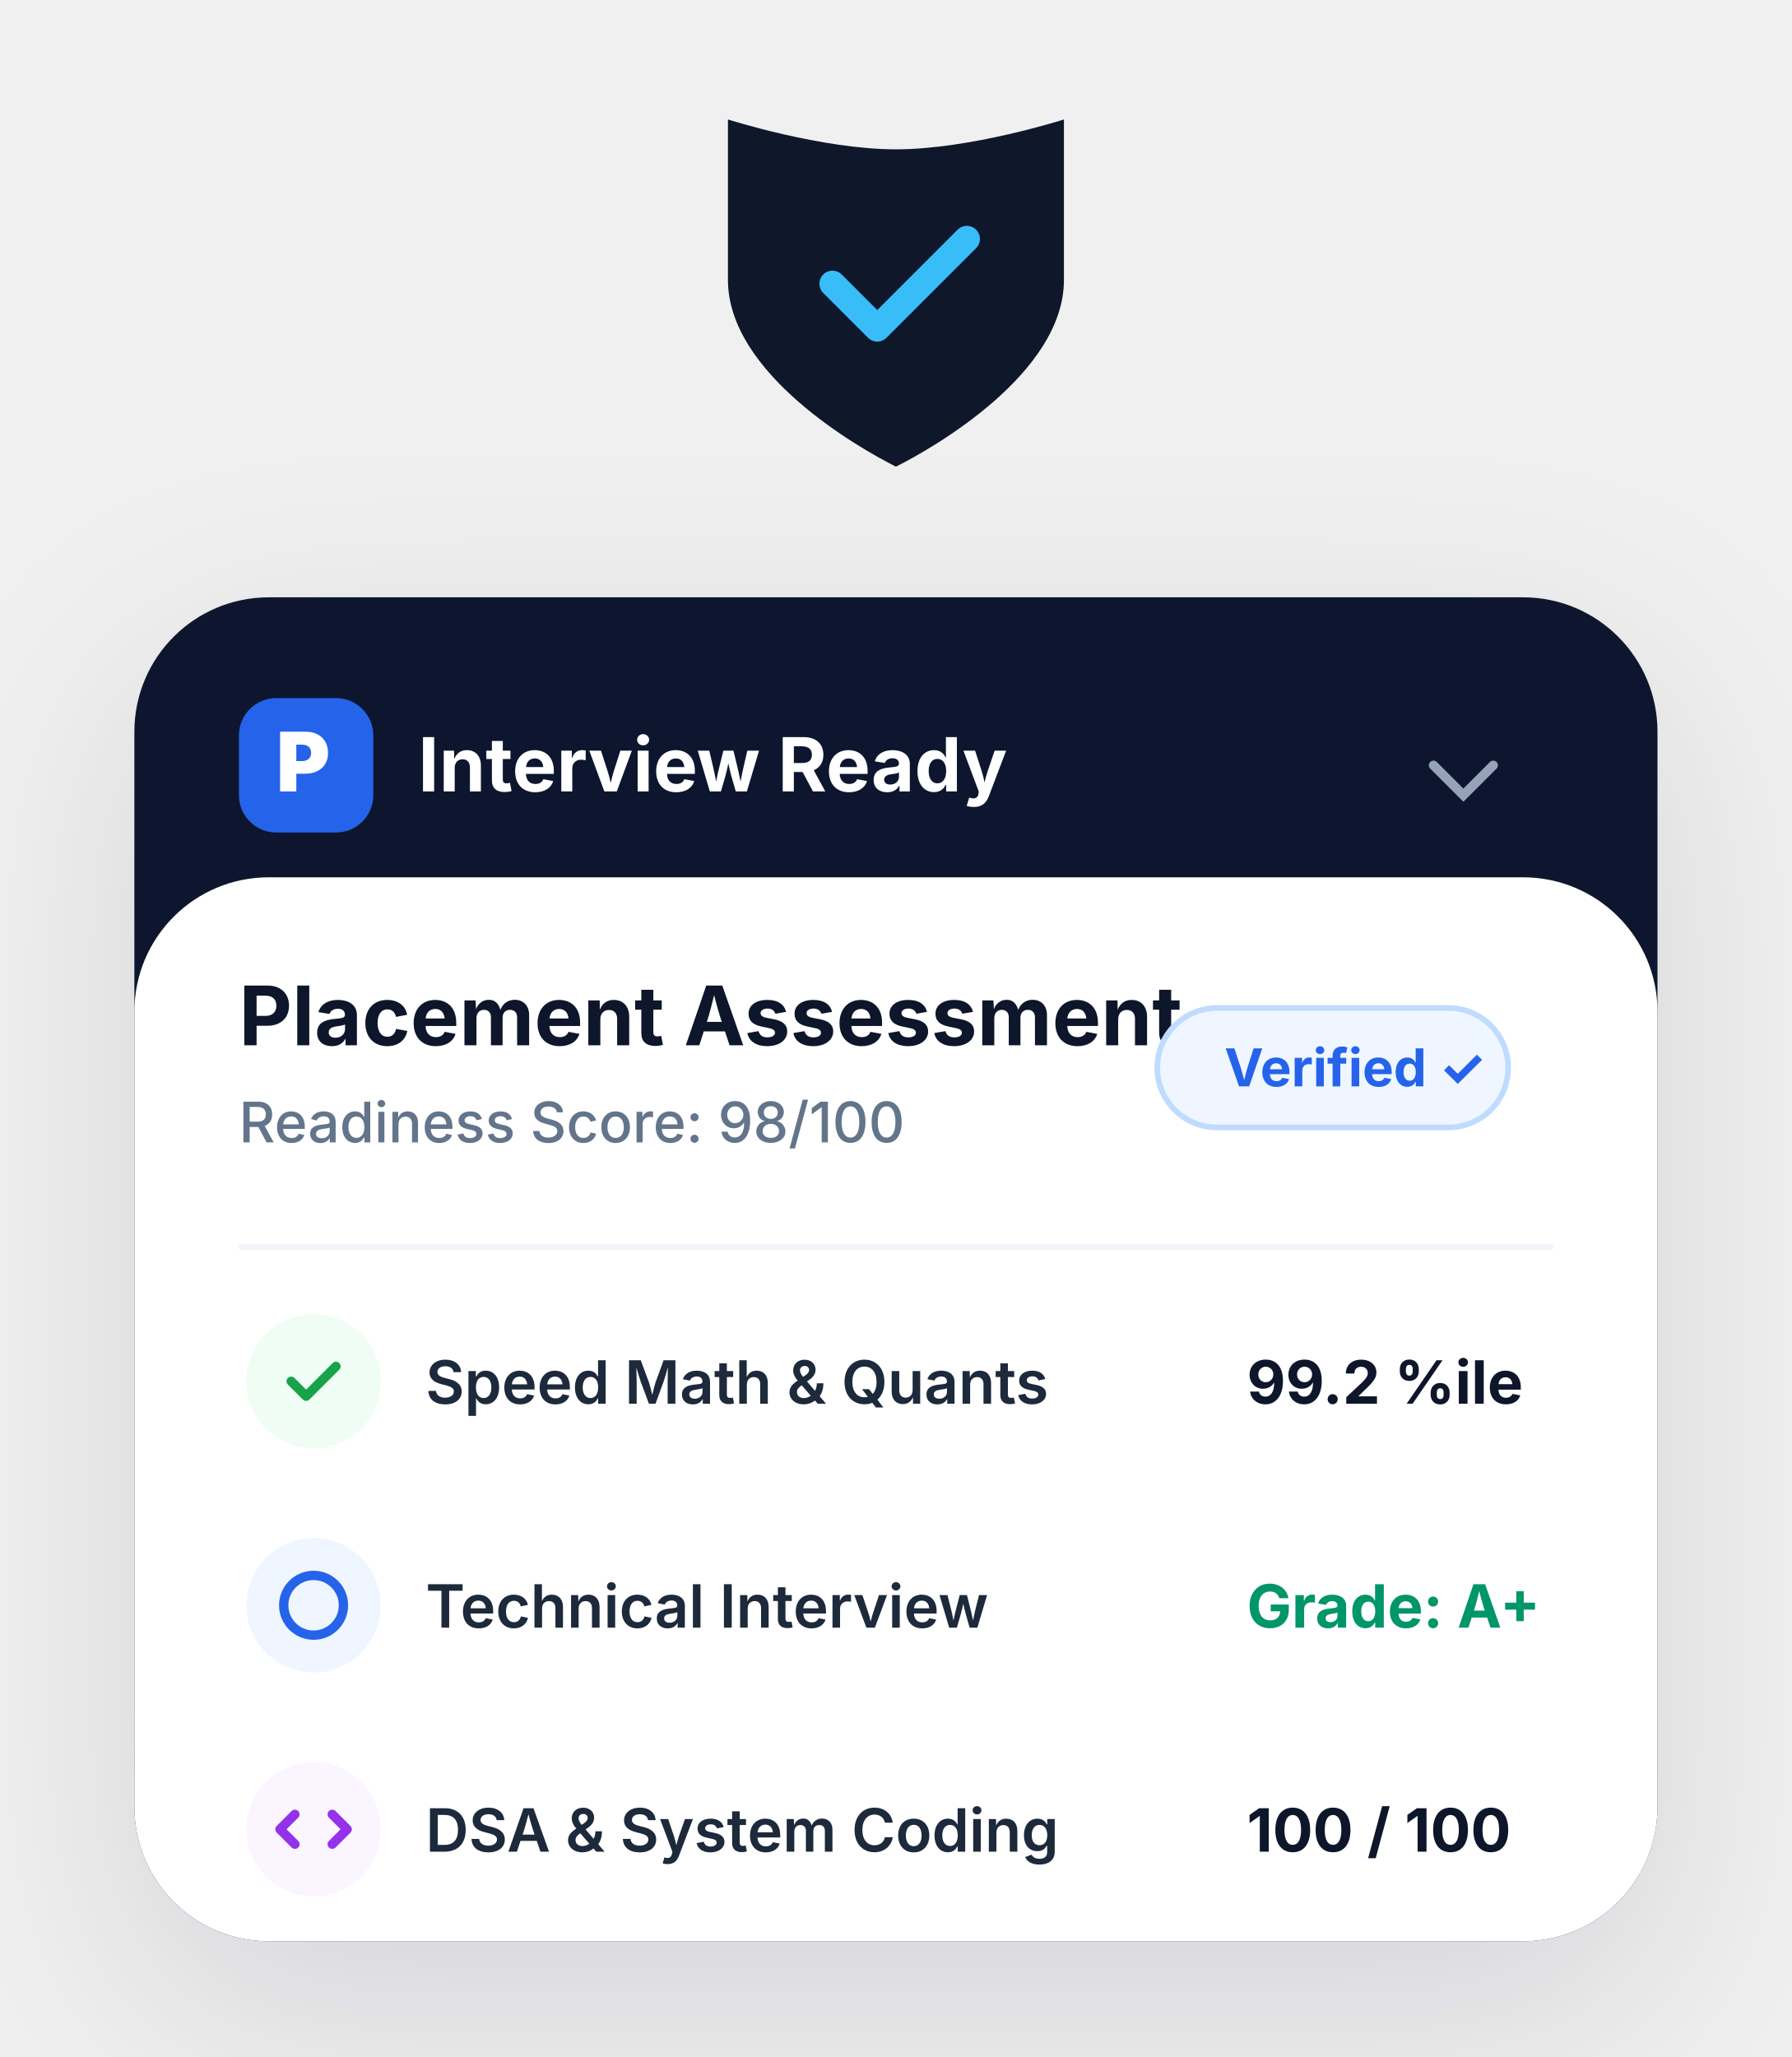
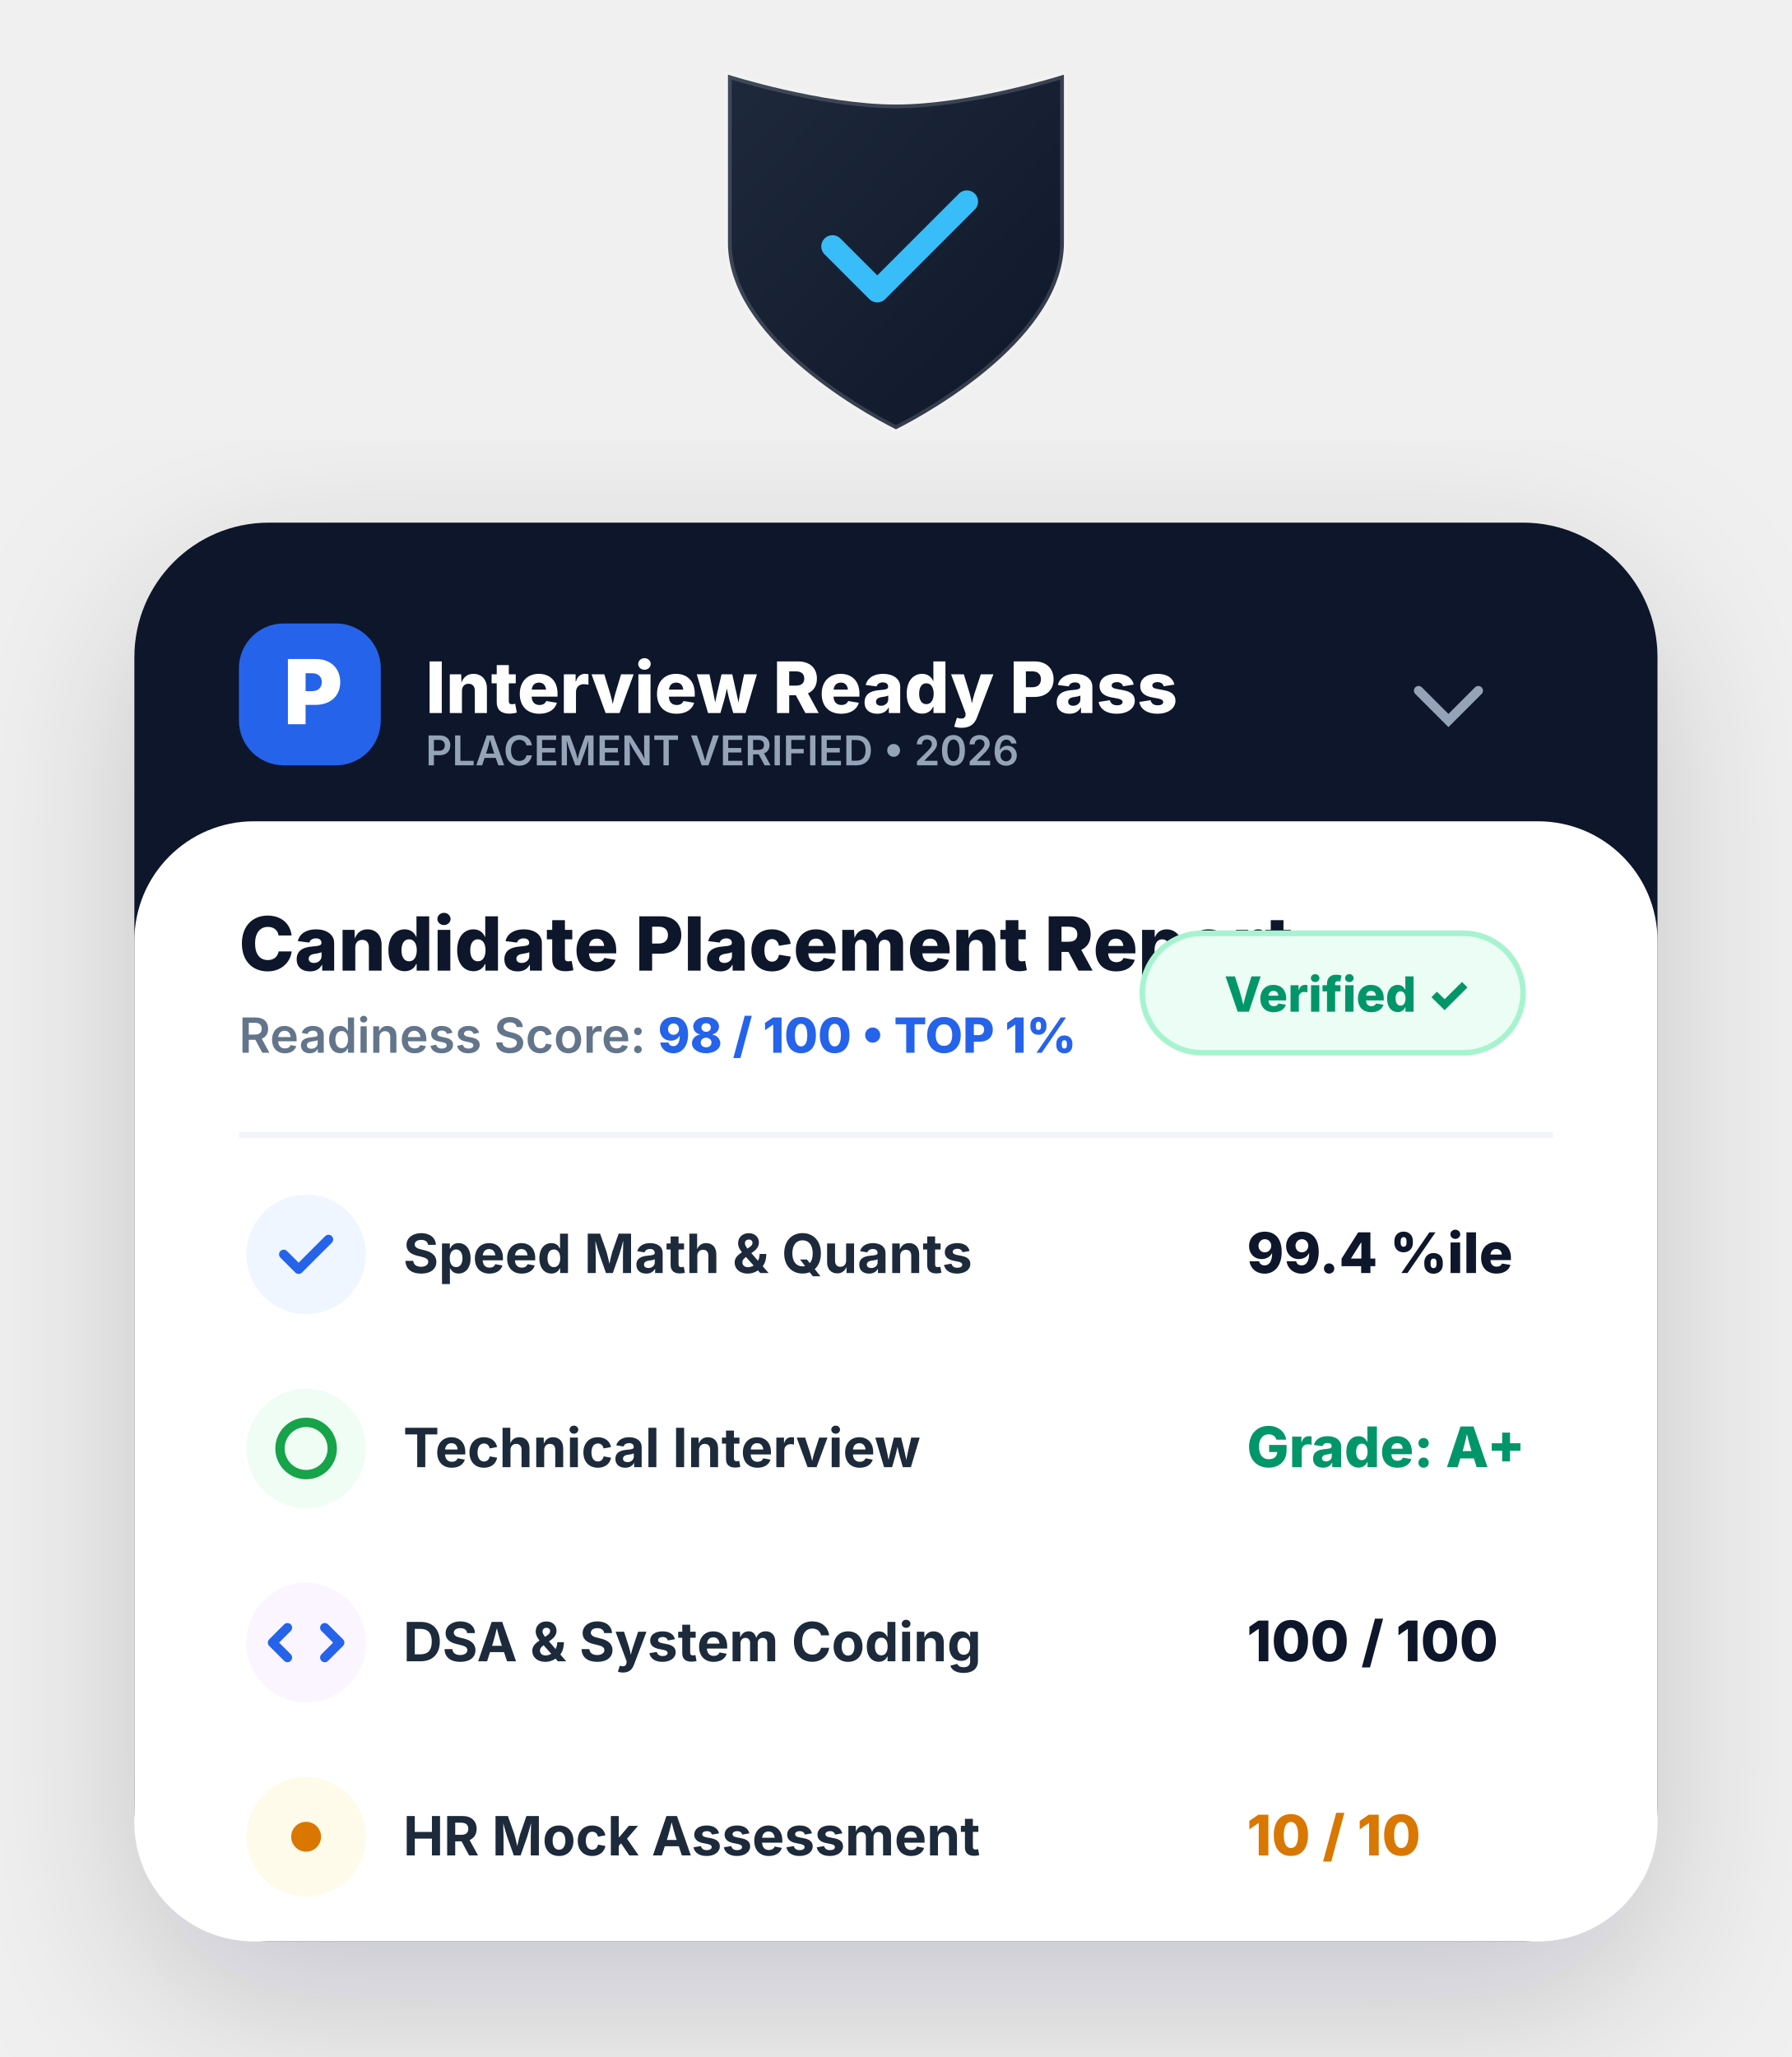
<svg xmlns="http://www.w3.org/2000/svg" viewBox="0 0 480 551" width="480" height="551" fill="none">
  <defs>
-     <filter id="shieldShadow" x="0" y="0" width="480" height="551" filterUnits="userSpaceOnUse" color-interpolation-filters="sRGB">
-       <feDropShadow dx="0" dy="20" stdDeviation="30" flood-color="rgba(15, 23, 42, 0.12)" />
+     <filter id="cardShadow" x="-10%" y="-10%" width="120%" height="120%">
+       <feDropShadow dx="0" dy="16" stdDeviation="24" flood-color="rgba(15, 23, 42, 0.18)" />
    </filter>
-     <linearGradient id="shieldBg" x1="0" y1="0" x2="0" y2="1">
-       <stop offset="0%" stop-color="#0A192F" />
-       <stop offset="100%" stop-color="#1E3A8A" />
+     <linearGradient id="shieldGrad" x1="0%" y1="0%" x2="100%" y2="100%">
+       <stop offset="0%" stop-color="#1E293B" />
+       <stop offset="100%" stop-color="#0F172A" />
    </linearGradient>
  </defs>
-   <g transform="translate(195, 30)">
-     <path d="M45 10C65 10 90 2 90 2V45C90 70 55 90 45 95C35 90 0 70 0 45V2C0 2 25 10 45 10Z" fill="#0F172A" />
-     <path d="M28 46L40 58L64 34" stroke="#38BDF8" stroke-width="7" stroke-linecap="round" stroke-linejoin="round" />
+   <g transform="translate(195, 20)">
+     <path d="M45 8C65 8 90 0 90 0V45C90 70 55 90 45 95C35 90 0 70 0 45V0C0 0 25 8 45 8Z" fill="url(#shieldGrad)" />
+     <path d="M45 8C65 8 90 0 90 0V45C90 70 55 90 45 95C35 90 0 70 0 45V0C0 0 25 8 45 8Z" stroke="rgba(255,255,255,0.15)" stroke-width="2" />
+     <path d="M28 46L40 58L64 34" stroke="#38BDF8" stroke-width="6" stroke-linecap="round" stroke-linejoin="round" />
  </g>
-   <g filter="url(#shieldShadow)">
-     <rect x="36" y="160" width="408" height="360" rx="36" fill="#0A192F" />
-     <g transform="translate(64, 185)">
-       <rect x="0" y="2" width="36" height="36" rx="10" fill="#2563EB" />
-       <text x="10" y="27" fill="#FFFFFF" font-family="-apple-system, BlinkMacSystemFont, sans-serif" font-size="22" font-weight="900">P</text>
-       <text x="48" y="27" fill="#FFFFFF" font-family="-apple-system, BlinkMacSystemFont, 'Inter', sans-serif" font-size="20" font-weight="700">Interview Ready</text>
-       <path d="M320 20L328 28L336 20" stroke="#94A3B8" stroke-width="2.5" stroke-linecap="round" />
+   <g filter="url(#cardShadow)">
+     <rect x="36" y="140" width="408" height="380" rx="36" fill="#0F172A" />
+     <g transform="translate(64, 165)">
+       <rect x="0" y="2" width="38" height="38" rx="12" fill="#2563EB" />
+       <text x="12" y="29" fill="#FFFFFF" font-family="'Outfit', 'Inter', sans-serif" font-size="24" font-weight="900">P</text>
+       <text x="50" y="26" fill="#FFFFFF" font-family="'Inter', sans-serif" font-size="19" font-weight="800">Interview Ready Pass</text>
+       <text x="50" y="40" fill="#94A3B8" font-family="'Inter', sans-serif" font-size="11" font-weight="600">PLACEMENT VERIFIED • 2026</text>
+       <path d="M316 20L324 28L332 20" stroke="#94A3B8" stroke-width="2.5" stroke-linecap="round" />
    </g>
-     <rect x="36" y="235" width="408" height="285" rx="36" fill="#FFFFFF" />
-     <text x="64" y="280" fill="#0F172A" font-family="-apple-system, BlinkMacSystemFont, 'Inter', sans-serif" font-size="22" font-weight="700">Placement Assessment</text>
-     <text x="64" y="306" fill="#64748B" font-family="-apple-system, BlinkMacSystemFont, 'Inter', sans-serif" font-size="15" font-weight="500">Readiness Score: 98/100</text>
-     <rect x="310" y="270" width="94" height="32" rx="16" fill="#EFF6FF" stroke="#BFDBFE" stroke-width="1.5" />
-     <text x="328" y="291" fill="#2563EB" font-family="-apple-system, BlinkMacSystemFont, 'Inter', sans-serif" font-size="14" font-weight="700">Verified ✓</text>
-     <line x1="64" y1="334" x2="416" y2="334" stroke="#F1F5F9" stroke-width="1.5" />
-     <g transform="translate(64, 350)">
-       <circle cx="20" cy="20" r="18" fill="#F0FDF4" />
-       <path d="M14 20L18 24L26 16" stroke="#16A34A" stroke-width="2.5" stroke-linecap="round" stroke-linejoin="round" />
-       <text x="50" y="26" fill="#1E293B" font-family="-apple-system, BlinkMacSystemFont, 'Inter', sans-serif" font-size="16" font-weight="600">Speed Math &amp; Quants</text>
-       <text x="270" y="26" fill="#0F172A" font-family="-apple-system, BlinkMacSystemFont, 'Inter', sans-serif" font-size="16" font-weight="700">99.2 %ile</text>
+     <rect x="36" y="220" width="408" height="300" rx="32" fill="#FFFFFF" />
+     <text x="64" y="260" fill="#0F172A" font-family="'Inter', sans-serif" font-size="20" font-weight="800">Candidate Placement Report</text>
+     <text x="64" y="282" fill="#64748B" font-family="'Inter', sans-serif" font-size="13" font-weight="600">Readiness Score: <tspan fill="#2563EB" font-weight="800">98 / 100 • TOP 1%</tspan>
+     </text>
+     <rect x="306" y="250" width="102" height="32" rx="16" fill="#ECFDF5" stroke="#A7F3D0" stroke-width="1.5" />
+     <text x="328" y="271" fill="#059669" font-family="'Inter', sans-serif" font-size="13" font-weight="800">Verified ✓</text>
+     <line x1="64" y1="304" x2="416" y2="304" stroke="#F1F5F9" stroke-width="1.5" />
+     <g transform="translate(64, 318)">
+       <circle cx="18" cy="18" r="16" fill="#EFF6FF" />
+       <path d="M12 18L16 22L24 14" stroke="#2563EB" stroke-width="2.5" stroke-linecap="round" stroke-linejoin="round" />
+       <text x="44" y="23" fill="#1E293B" font-family="'Inter', sans-serif" font-size="14.5" font-weight="700">Speed Math &amp; Quants</text>
+       <text x="270" y="23" fill="#0F172A" font-family="'Inter', sans-serif" font-size="15" font-weight="800">99.4 %ile</text>
    </g>
-     <g transform="translate(64, 410)">
-       <circle cx="20" cy="20" r="18" fill="#EFF6FF" />
-       <circle cx="20" cy="20" r="8" fill="none" stroke="#2563EB" stroke-width="2.5" />
-       <text x="50" y="26" fill="#1E293B" font-family="-apple-system, BlinkMacSystemFont, 'Inter', sans-serif" font-size="16" font-weight="600">Technical Interview</text>
-       <text x="270" y="26" fill="#059669" font-family="-apple-system, BlinkMacSystemFont, 'Inter', sans-serif" font-size="16" font-weight="700">Grade: A+</text>
+     <g transform="translate(64, 370)">
+       <circle cx="18" cy="18" r="16" fill="#F0FDF4" />
+       <circle cx="18" cy="18" r="7" fill="none" stroke="#16A34A" stroke-width="2.5" />
+       <text x="44" y="23" fill="#1E293B" font-family="'Inter', sans-serif" font-size="14.5" font-weight="700">Technical Interview</text>
+       <text x="270" y="23" fill="#059669" font-family="'Inter', sans-serif" font-size="15" font-weight="800">Grade: A+</text>
    </g>
-     <g transform="translate(64, 470)">
-       <circle cx="20" cy="20" r="18" fill="#FAF5FF" />
-       <path d="M15 16L11 20L15 24M25 16L29 20L25 24" stroke="#9333EA" stroke-width="2.5" stroke-linecap="round" stroke-linejoin="round" />
-       <text x="50" y="26" fill="#1E293B" font-family="-apple-system, BlinkMacSystemFont, 'Inter', sans-serif" font-size="16" font-weight="600">DSA &amp; System Coding</text>
-       <text x="270" y="26" fill="#0F172A" font-family="-apple-system, BlinkMacSystemFont, 'Inter', sans-serif" font-size="16" font-weight="700">100 / 100</text>
+     <g transform="translate(64, 422)">
+       <circle cx="18" cy="18" r="16" fill="#FAF5FF" />
+       <path d="M13 14L9 18L13 22M23 14L27 18L23 22" stroke="#2563EB" stroke-width="2.5" stroke-linecap="round" stroke-linejoin="round" />
+       <text x="44" y="23" fill="#1E293B" font-family="'Inter', sans-serif" font-size="14.5" font-weight="700">DSA &amp; System Coding</text>
+       <text x="270" y="23" fill="#0F172A" font-family="'Inter', sans-serif" font-size="15" font-weight="800">100 / 100</text>
+     </g>
+     <g transform="translate(64, 474)">
+       <circle cx="18" cy="18" r="16" fill="#FFFBEB" />
+       <circle cx="18" cy="18" r="4" fill="#D97706" />
+       <text x="44" y="23" fill="#1E293B" font-family="'Inter', sans-serif" font-size="14.5" font-weight="700">HR Mock Assessment</text>
+       <text x="270" y="23" fill="#D97706" font-family="'Inter', sans-serif" font-size="15" font-weight="800">10 / 10</text>
    </g>
  </g>
</svg>
